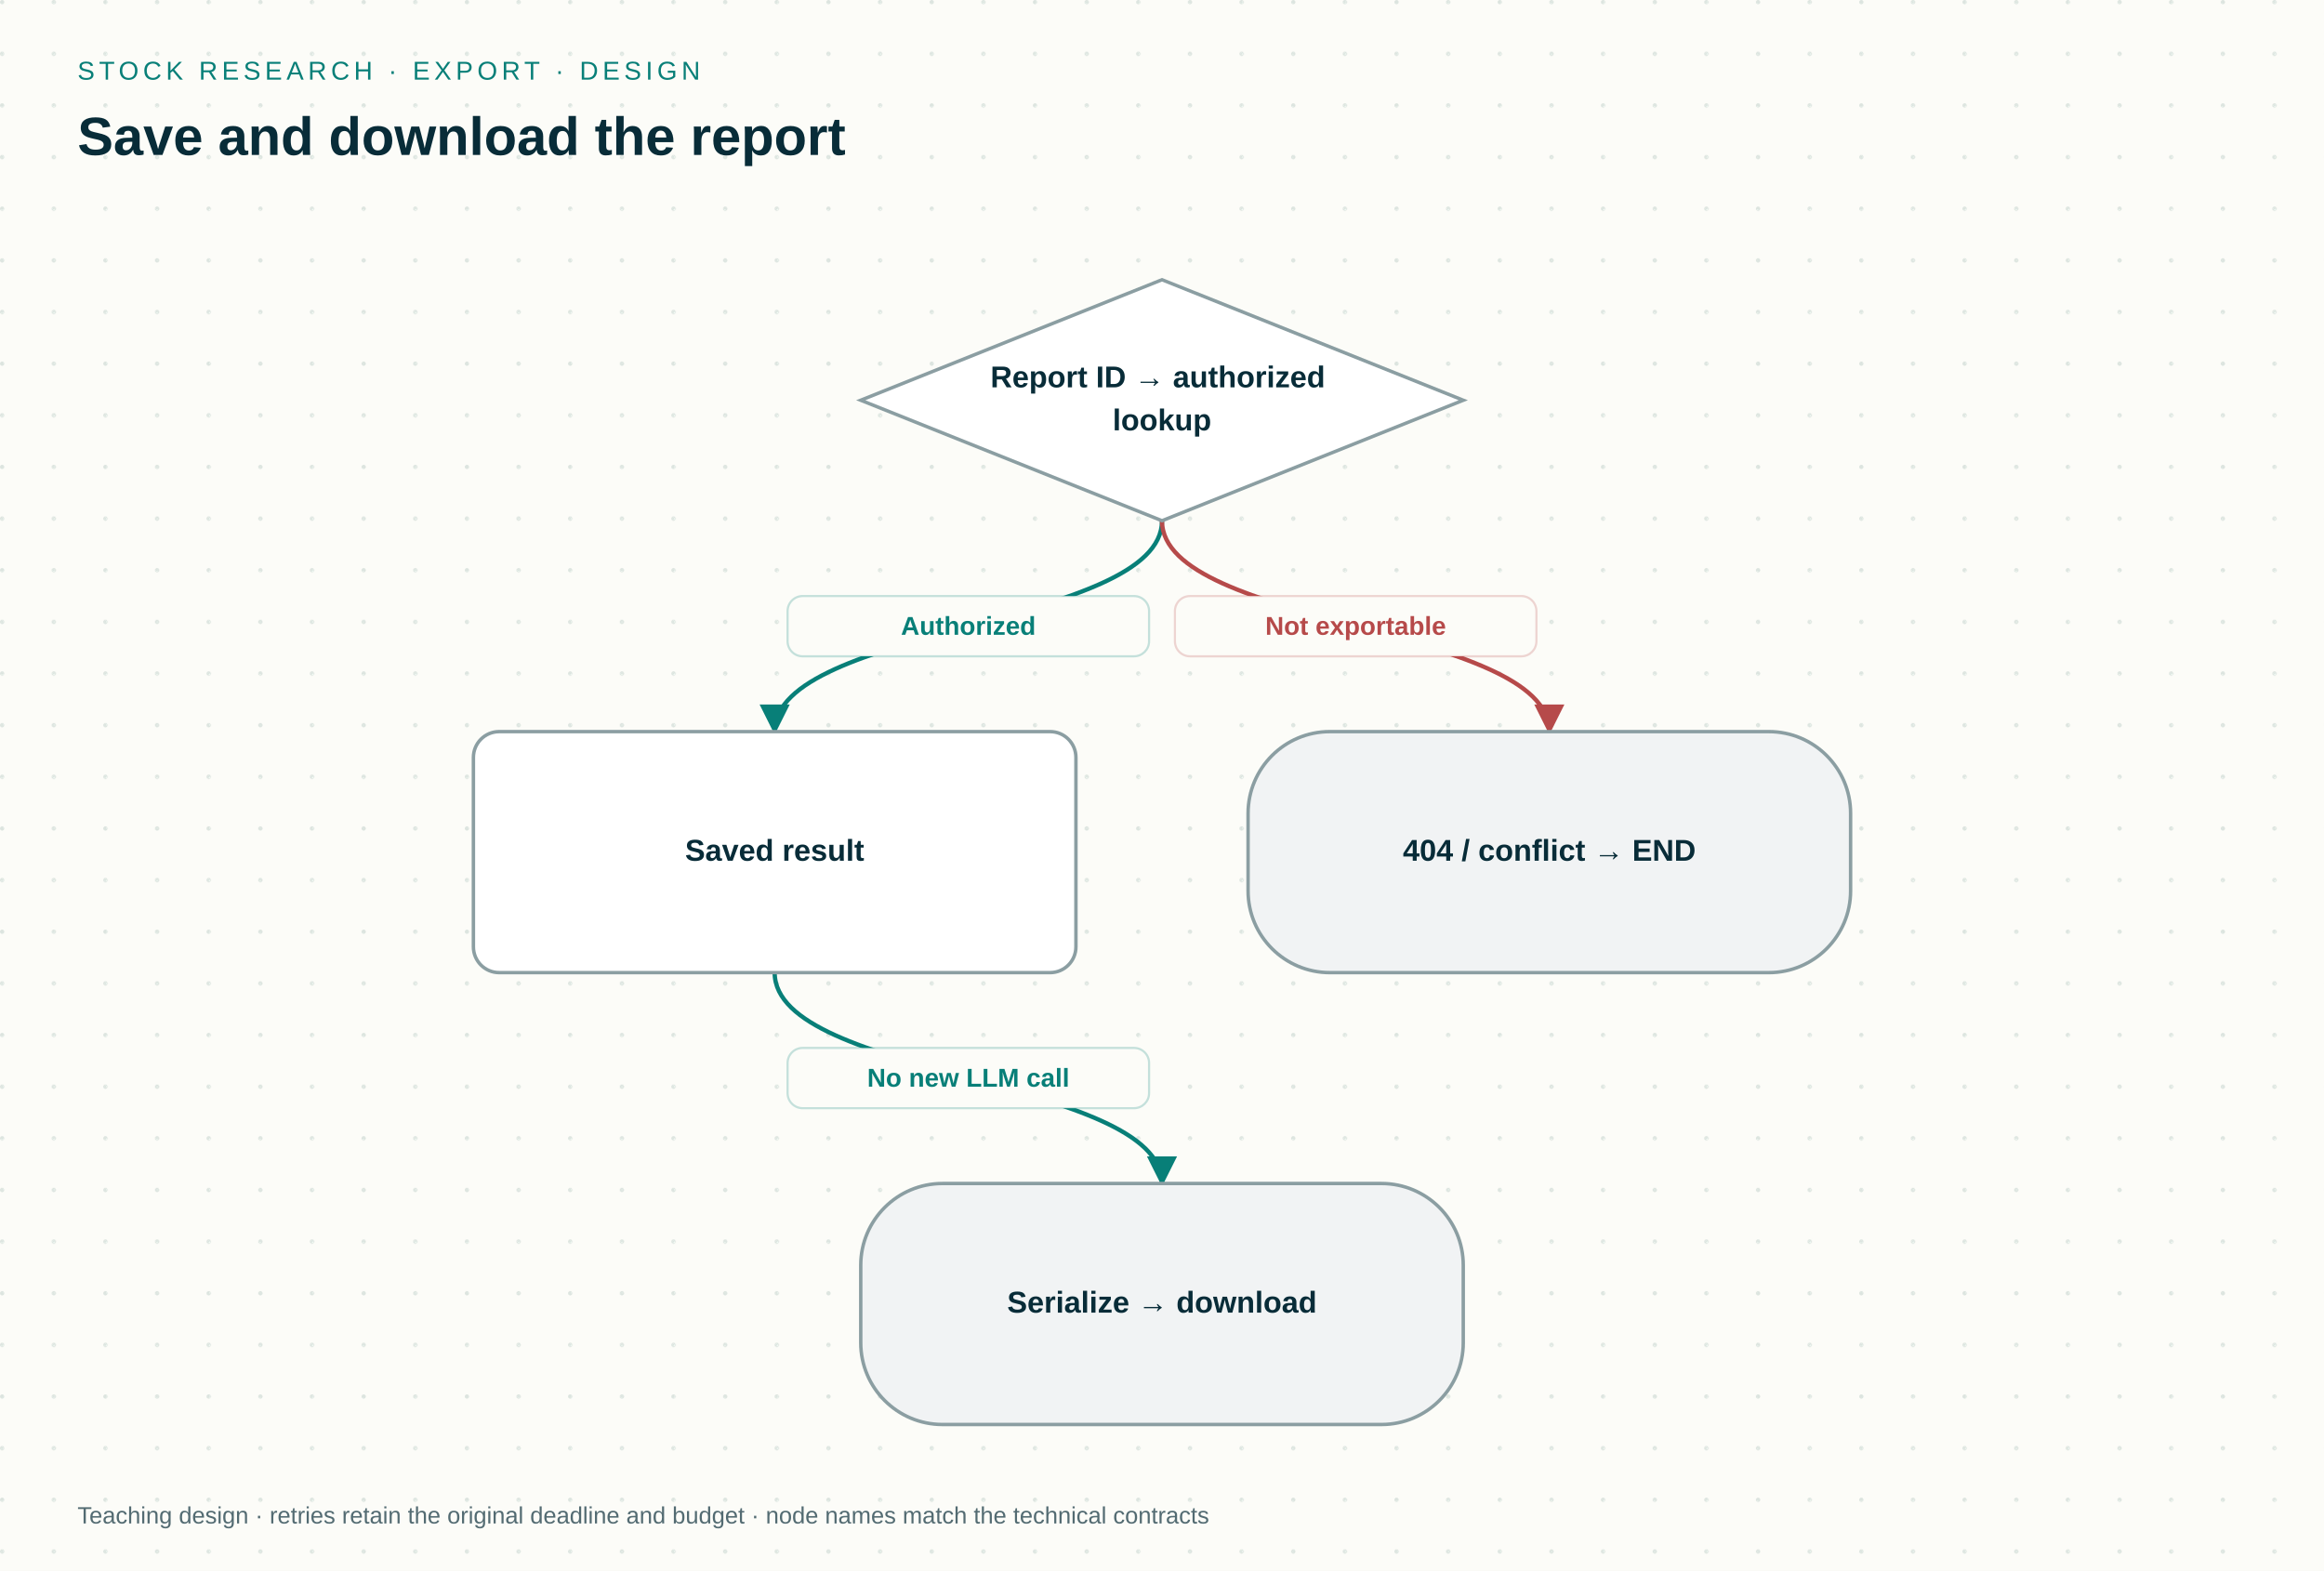
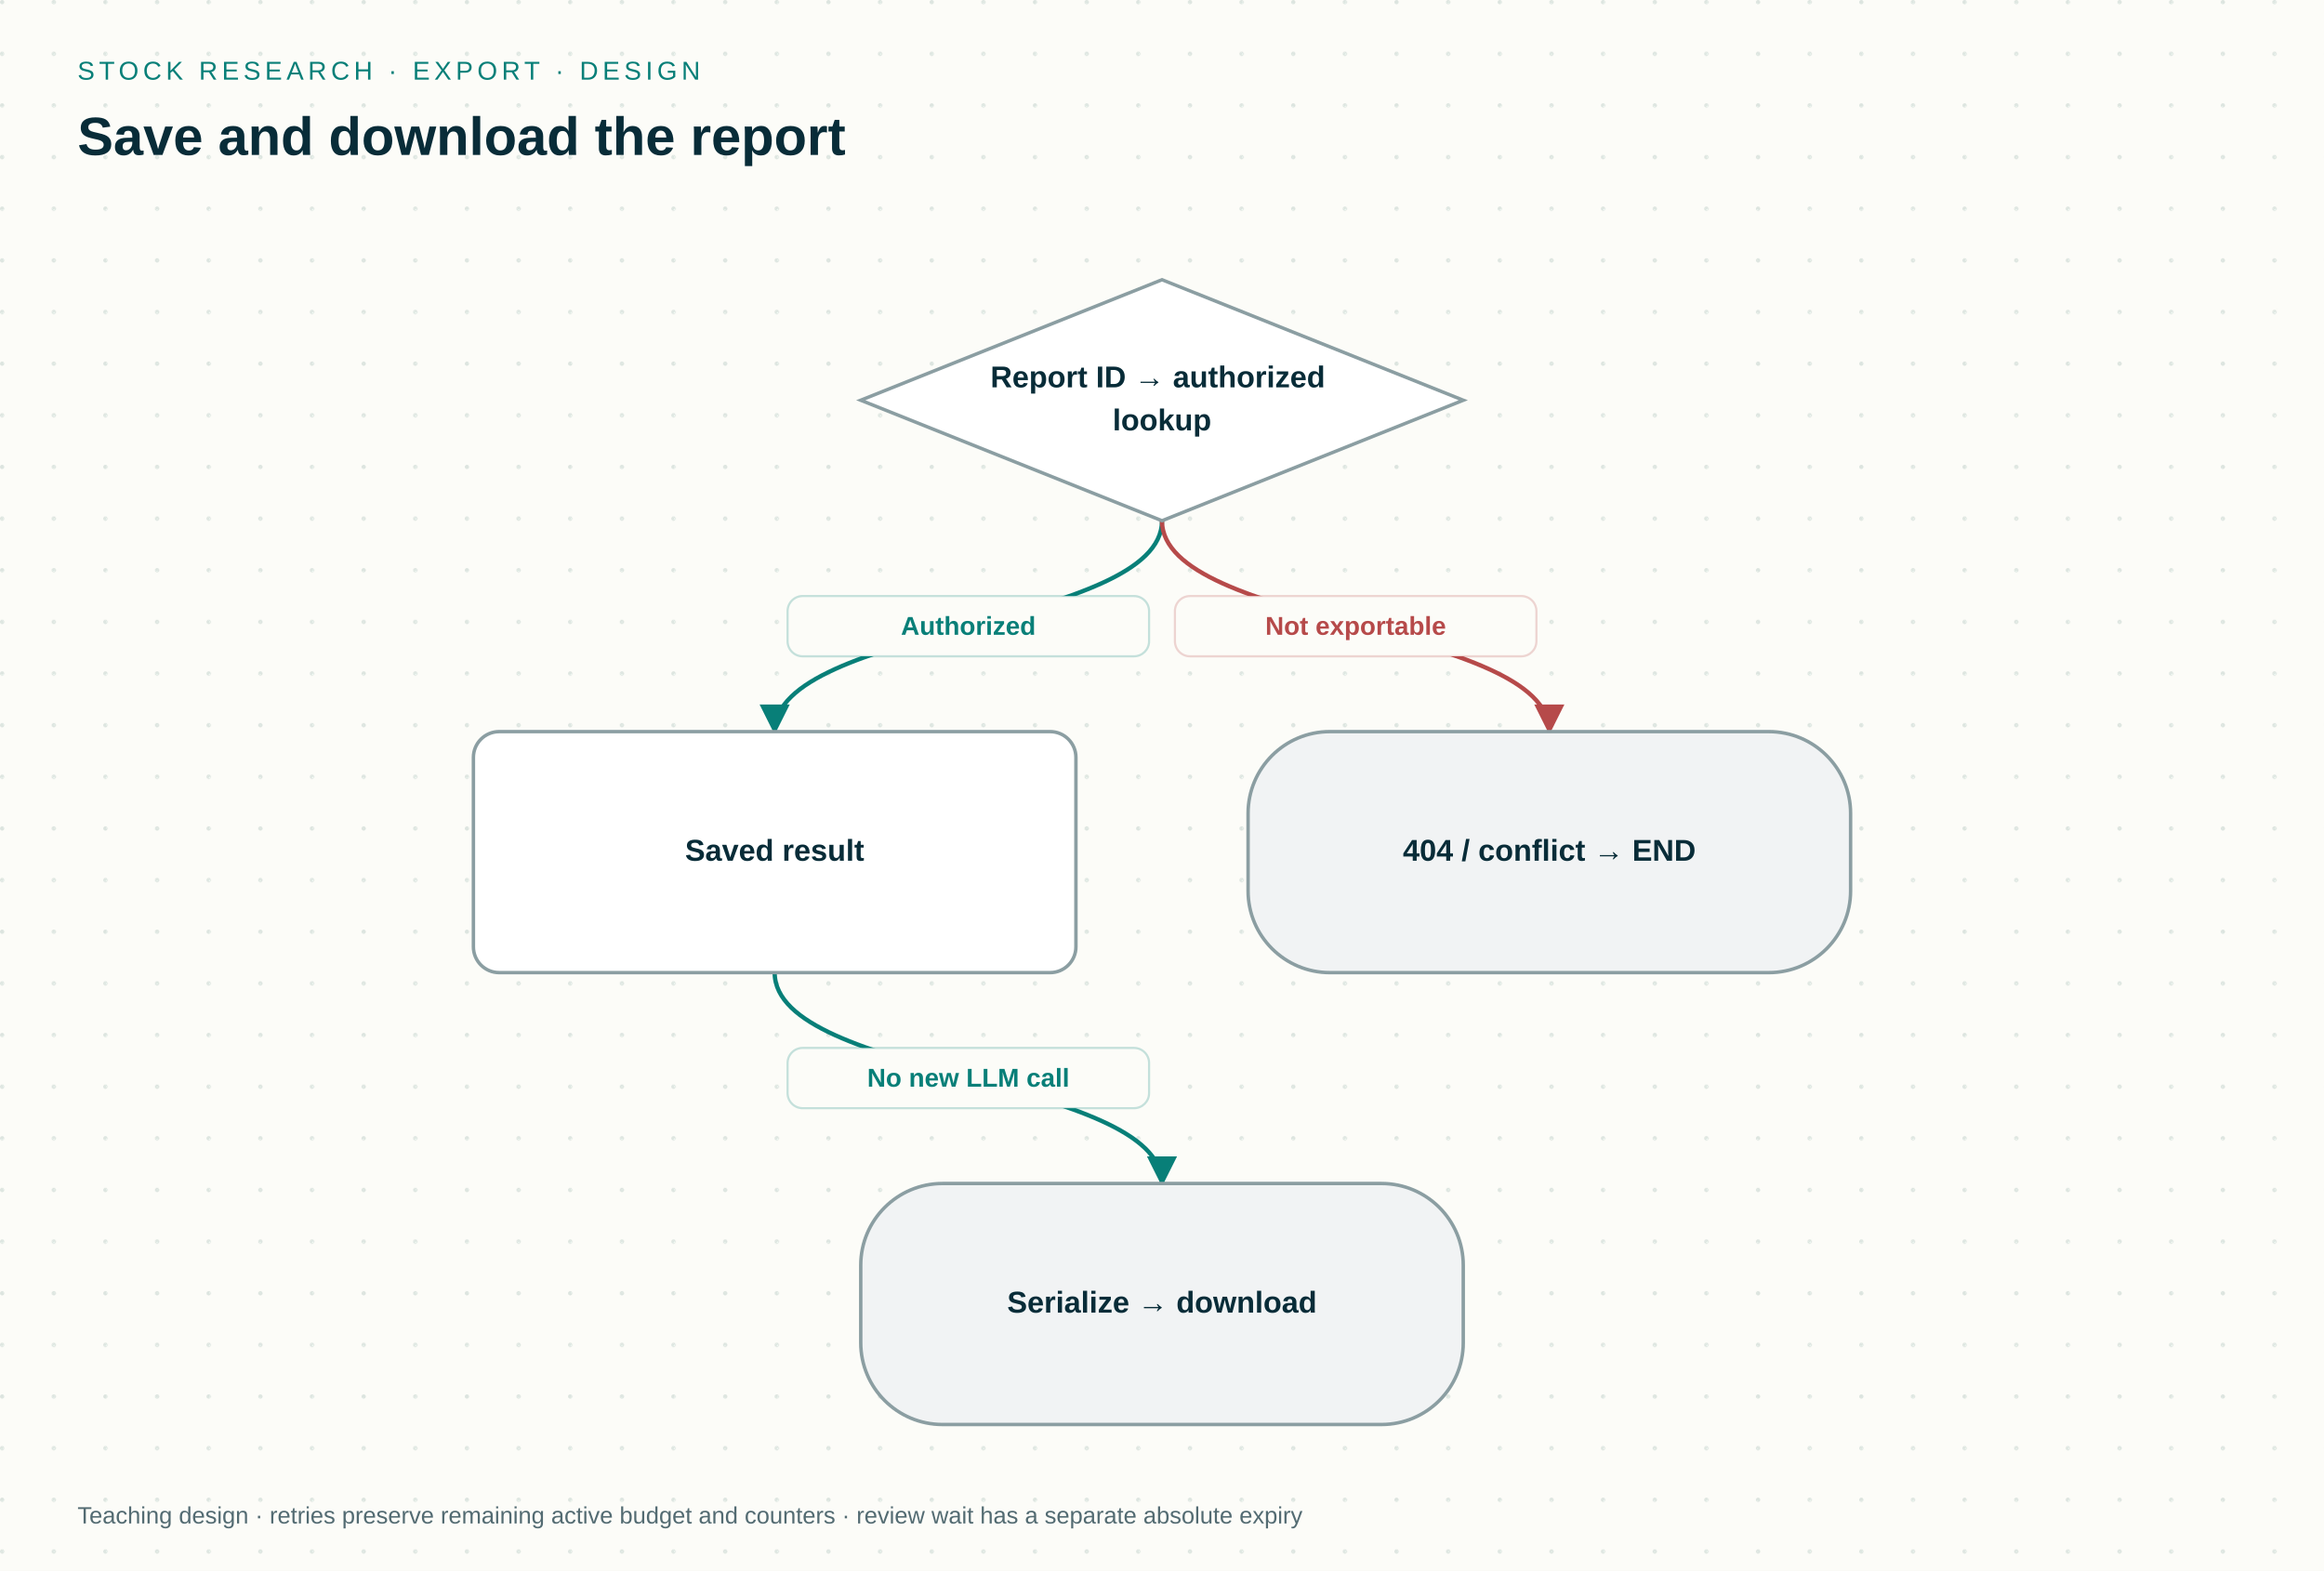
<svg xmlns="http://www.w3.org/2000/svg" viewBox="0 0 1080 730" width="1080" height="730" role="img" aria-label="Save and download the report" style="font-family:Arial, &quot;Noto Sans TC&quot;, sans-serif;display:block;max-width:100%;height:auto">
  <defs>
    <pattern id="export-en-grid" width="24" height="24" patternUnits="userSpaceOnUse">
      <circle cx="1" cy="1" r="1" fill="#dce4df" />
    </pattern>
    <marker id="export-en-flow" viewBox="0 0 10 10" refX="9" refY="5" markerWidth="7" markerHeight="7" orient="auto-start-reverse">
      <path d="M 0 0 L 10 5 L 0 10 z" fill="#087f78" />
    </marker>
    <marker id="export-en-retry" viewBox="0 0 10 10" refX="9" refY="5" markerWidth="7" markerHeight="7" orient="auto-start-reverse">
      <path d="M 0 0 L 10 5 L 0 10 z" fill="#7251a1" />
    </marker>
    <marker id="export-en-fallback" viewBox="0 0 10 10" refX="9" refY="5" markerWidth="7" markerHeight="7" orient="auto-start-reverse">
      <path d="M 0 0 L 10 5 L 0 10 z" fill="#9b641b" />
    </marker>
    <marker id="export-en-stop" viewBox="0 0 10 10" refX="9" refY="5" markerWidth="7" markerHeight="7" orient="auto-start-reverse">
      <path d="M 0 0 L 10 5 L 0 10 z" fill="#b64a4a" />
    </marker>
  </defs>
  <rect width="1080" height="730" fill="#fcfcf8" />
  <rect width="1080" height="730" fill="url(#export-en-grid)" />
  <text x="36" y="37" fill="#087f78" font-size="12" letter-spacing="2">STOCK RESEARCH · EXPORT · DESIGN</text>
  <text x="36" y="72" fill="#082c38" font-size="25" font-weight="700">Save and download the report</text>
  <g opacity="1">
    <path d="M 540 242 C 540 291, 360 291, 360 340" fill="none" stroke="#087f78" stroke-width="2" marker-end="url(#export-en-flow)" />
    <rect x="366" y="277" width="168" height="28" rx="7" fill="#fcfcf8" stroke="#087f78" stroke-opacity=".23" />
    <text x="450" text-anchor="middle" fill="#087f78" font-size="12" font-weight="600">
      <tspan x="450" y="295">Authorized</tspan>
    </text>
  </g>
  <g opacity="1">
    <path d="M 540 242 C 540 291, 720 291, 720 340" fill="none" stroke="#b64a4a" stroke-width="2" marker-end="url(#export-en-stop)" />
    <rect x="546" y="277" width="168" height="28" rx="7" fill="#fcfcf8" stroke="#b64a4a" stroke-opacity=".23" />
    <text x="630" text-anchor="middle" fill="#b64a4a" font-size="12" font-weight="600">
      <tspan x="630" y="295">Not exportable</tspan>
    </text>
  </g>
  <g opacity="1">
    <path d="M 360 452 C 360 501, 540 501, 540 550" fill="none" stroke="#087f78" stroke-width="2" marker-end="url(#export-en-flow)" />
    <rect x="366" y="487" width="168" height="28" rx="7" fill="#fcfcf8" stroke="#087f78" stroke-opacity=".23" />
    <text x="450" text-anchor="middle" fill="#087f78" font-size="12" font-weight="600">
      <tspan x="450" y="505">No new LLM call</tspan>
    </text>
  </g>
  <g data-node-id="Report ID → authorized lookup" aria-label="Report ID → authorized lookup">
    <polygon points="540,130 680,186 540,242 400,186" fill="#fff" stroke="#8b9ea2" stroke-width="1.6" />
    <text x="540" text-anchor="middle" fill="#082c38" font-size="14" font-weight="600" pointer-events="none">
      <tspan x="540" y="180">Report ID → authorized</tspan>
      <tspan x="540" y="200">lookup</tspan>
    </text>
  </g>
  <g data-node-id="Saved result" aria-label="Saved result">
    <rect x="220" y="340" width="280" height="112" rx="12" fill="#fff" stroke="#8b9ea2" stroke-width="1.6" />
    <text x="360" text-anchor="middle" fill="#082c38" font-size="14" font-weight="600" pointer-events="none">
      <tspan x="360" y="400">Saved result</tspan>
    </text>
  </g>
  <g data-node-id="404 / conflict → END" aria-label="404 / conflict → END">
    <rect x="580" y="340" width="280" height="112" rx="38" fill="#f1f3f4" stroke="#8b9ea2" stroke-width="1.6" />
    <text x="720" text-anchor="middle" fill="#082c38" font-size="14" font-weight="600" pointer-events="none">
      <tspan x="720" y="400">404 / conflict → END</tspan>
    </text>
  </g>
  <g data-node-id="Serialize → download" aria-label="Serialize → download">
    <rect x="400" y="550" width="280" height="112" rx="38" fill="#f1f3f4" stroke="#8b9ea2" stroke-width="1.6" />
    <text x="540" text-anchor="middle" fill="#082c38" font-size="14" font-weight="600" pointer-events="none">
      <tspan x="540" y="610">Serialize → download</tspan>
    </text>
  </g>
-   <text x="36" y="708" font-size="11" fill="#536b72">Teaching design · retries retain the original deadline and budget · node names match the technical contracts</text>
+   <text x="36" y="708" font-size="11" fill="#536b72">Teaching design · retries preserve remaining active budget and counters · review wait has a separate absolute expiry</text>
</svg>
